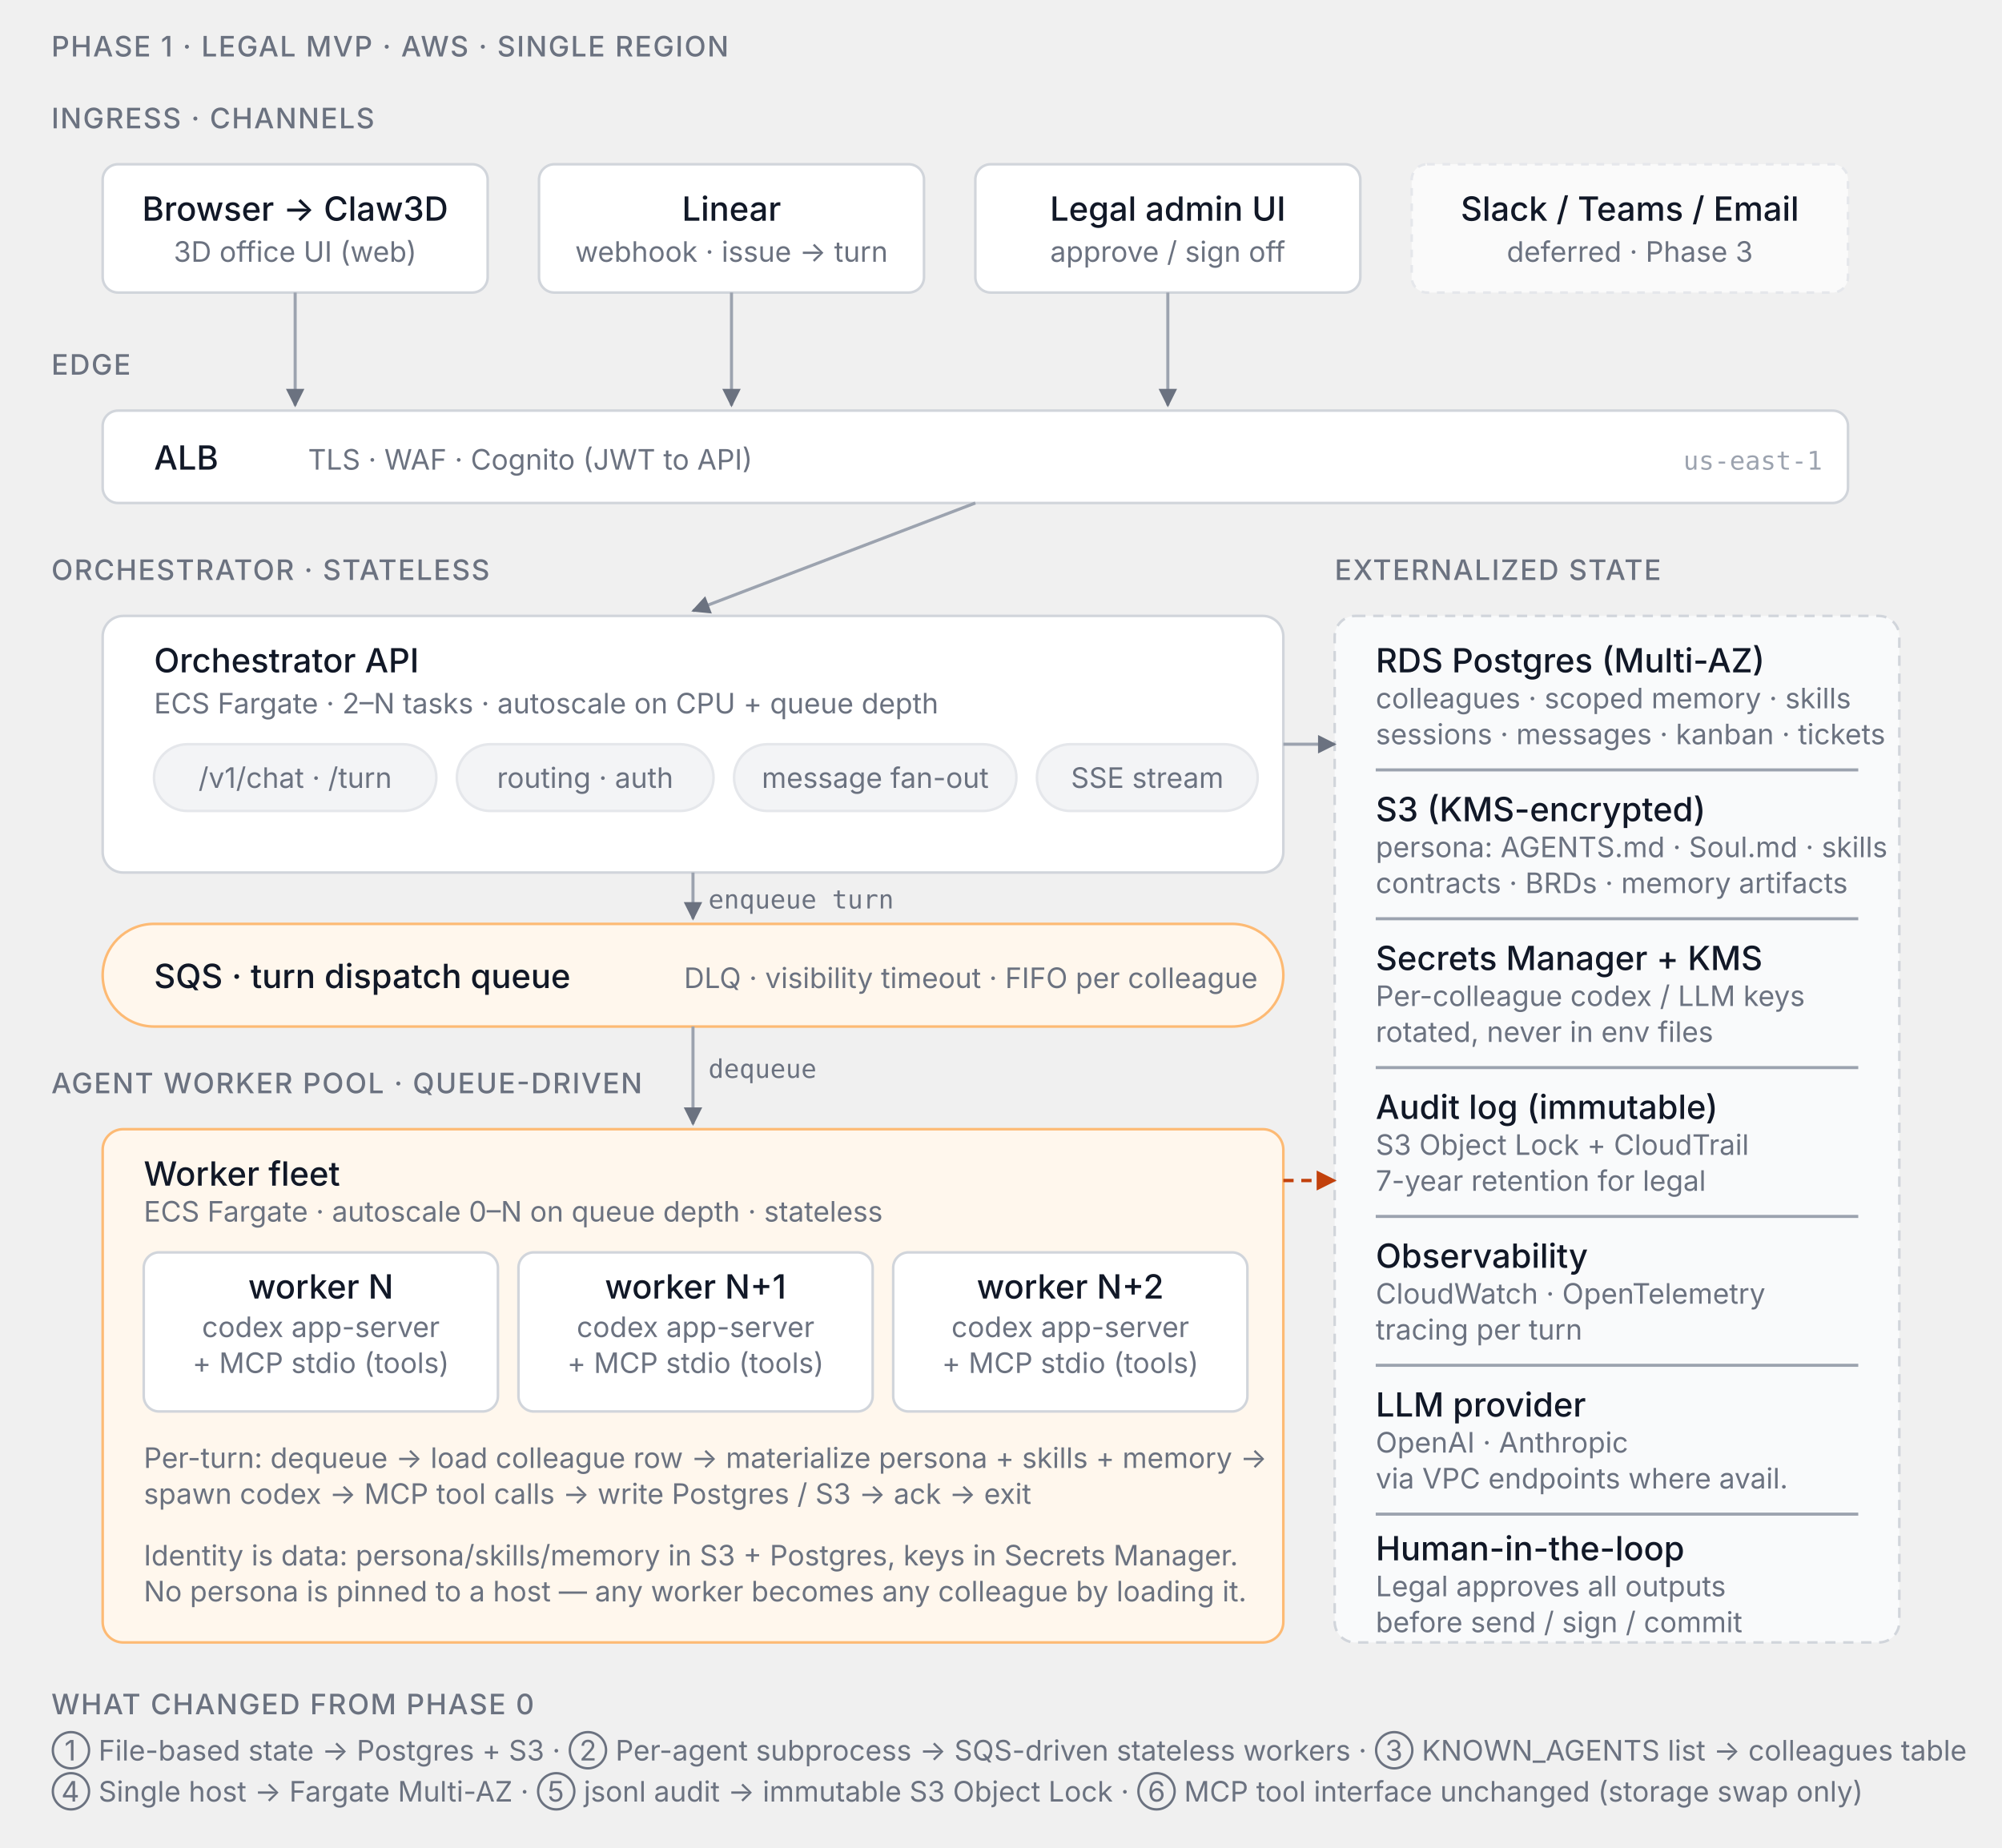
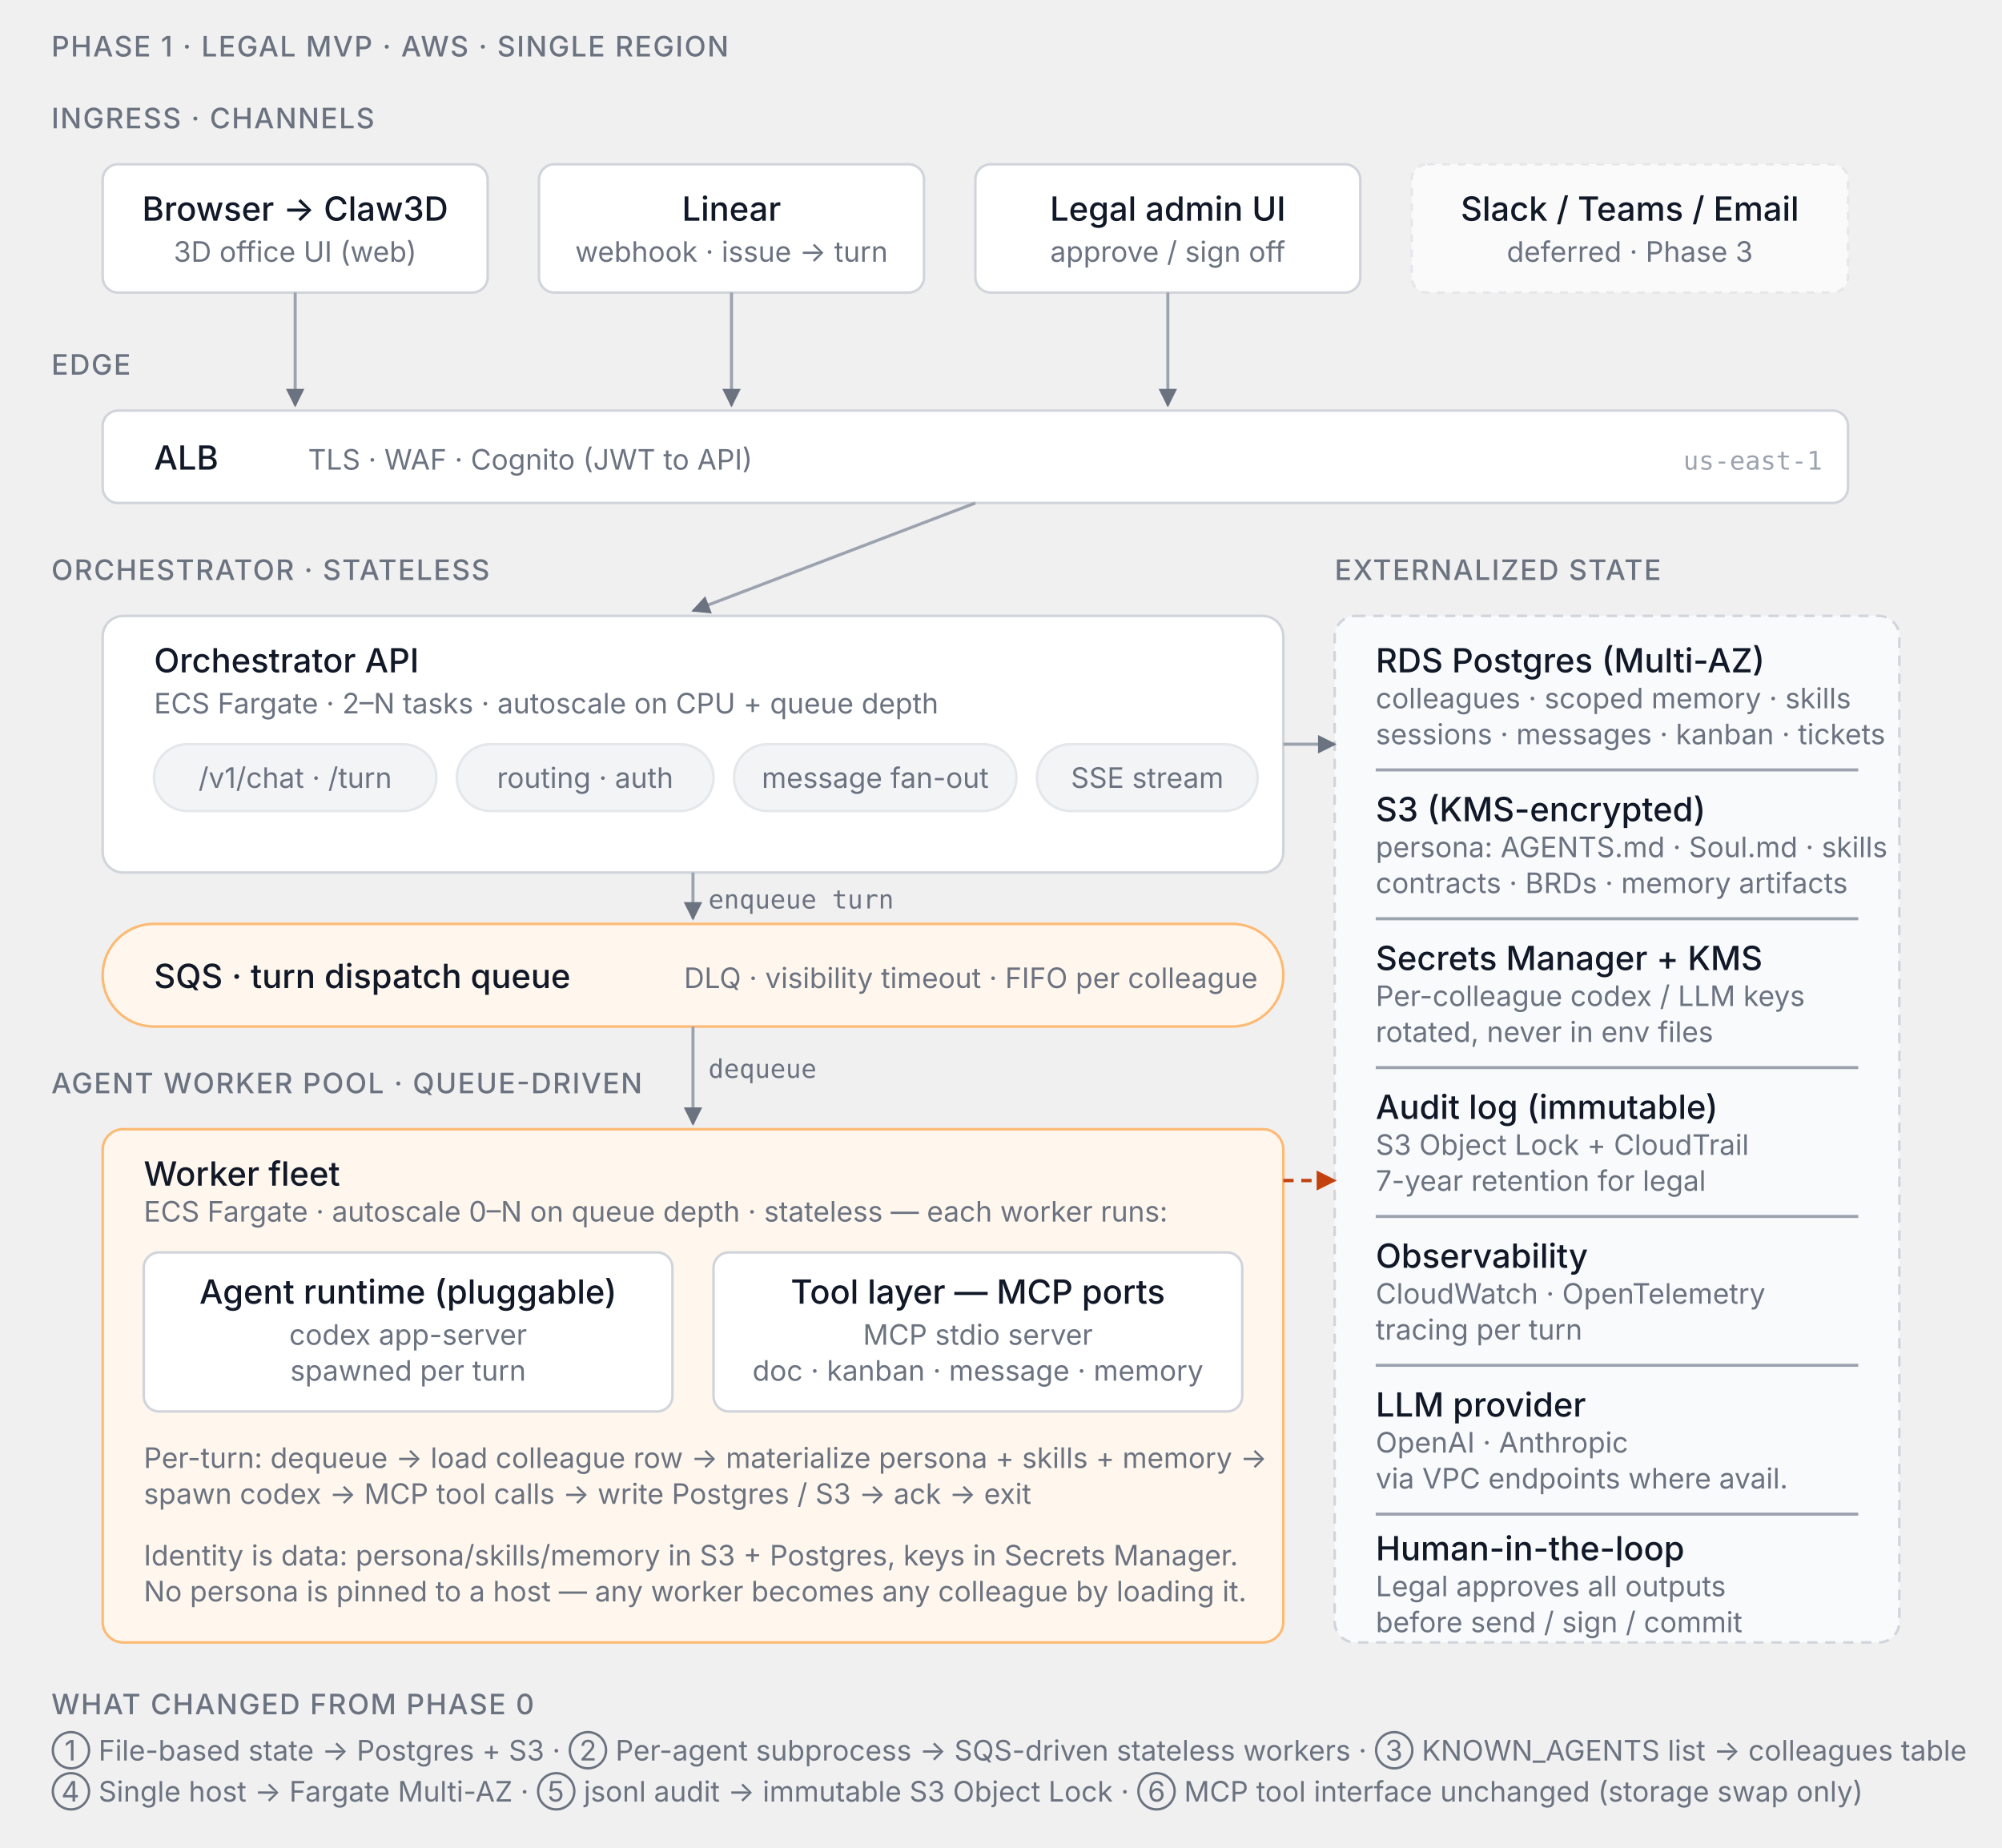
<svg xmlns="http://www.w3.org/2000/svg" viewBox="0 0 780 720" role="img" font-family="ui-sans-serif, system-ui, -apple-system, sans-serif">
  <defs>
    <marker id="arr" viewBox="0 0 10 10" refX="9" refY="5" markerWidth="6" markerHeight="6" orient="auto">
      <path d="M0,0 L10,5 L0,10 z" fill="#6b7280" />
    </marker>
    <marker id="arrAccent" viewBox="0 0 10 10" refX="9" refY="5" markerWidth="6" markerHeight="6" orient="auto">
      <path d="M0,0 L10,5 L0,10 z" fill="#c2410c" />
    </marker>
  </defs>
  <style>
    .label { font-size: 13px; font-weight: 500; fill: #111827; }
    .sub { font-size: 11px; fill: #6b7280; }
    .port { font-size: 10px; fill: #9ca3af; font-family: ui-monospace, monospace; }
    .tier { font-size: 11px; font-weight: 500; fill: #6b7280; letter-spacing: 0.5px; text-transform: uppercase; }
    .edge { stroke: #9ca3af; stroke-width: 1.2; fill: none; }
    .edgeAccent { stroke: #c2410c; stroke-width: 1.3; fill: none; }
    .edgeDash { stroke-dasharray: 4 3; }
    .box { fill: #ffffff; stroke: #d1d5db; stroke-width: 1; }
    .boxAgent { fill: #fff7ed; stroke: #fdba74; stroke-width: 1; }
    .boxShared { fill: #f9fafb; stroke: #d1d5db; stroke-dasharray: 4 3; stroke-width: 1; }
    .boxFuture { fill: #fafafa; stroke: #e5e7eb; stroke-dasharray: 3 3; stroke-width: 1; }
    .pill { fill: #f3f4f6; stroke: #e5e7eb; stroke-width: 1; }
    .pillAccent { fill: #fff7ed; stroke: #fdba74; stroke-width: 1; }
    .edgeLabel { font-size: 10px; fill: #6b7280; font-family: ui-monospace, monospace; }
    .badge { font-size: 10px; fill: #9ca3af; font-family: ui-monospace, monospace; }
  </style>
  <text x="20" y="22" class="tier">PHASE 1 · LEGAL MVP · AWS · SINGLE REGION</text>
  <text x="20" y="50" class="tier">INGRESS · CHANNELS</text>
  <rect x="40" y="64" width="150" height="50" rx="6" class="box" />
  <text x="115" y="86" text-anchor="middle" class="label">Browser → Claw3D</text>
  <text x="115" y="102" text-anchor="middle" class="sub">3D office UI (web)</text>
  <rect x="210" y="64" width="150" height="50" rx="6" class="box" />
  <text x="285" y="86" text-anchor="middle" class="label">Linear</text>
  <text x="285" y="102" text-anchor="middle" class="sub">webhook · issue → turn</text>
  <rect x="380" y="64" width="150" height="50" rx="6" class="box" />
  <text x="455" y="86" text-anchor="middle" class="label">Legal admin UI</text>
  <text x="455" y="102" text-anchor="middle" class="sub">approve / sign off</text>
  <rect x="550" y="64" width="170" height="50" rx="6" class="boxFuture" />
  <text x="635" y="86" text-anchor="middle" class="label">Slack / Teams / Email</text>
  <text x="635" y="102" text-anchor="middle" class="sub">deferred · Phase 3</text>
  <text x="20" y="146" class="tier">EDGE</text>
  <rect x="40" y="160" width="680" height="36" rx="6" class="box" />
  <text x="60" y="183" class="label">ALB</text>
  <text x="120" y="183" class="sub">TLS · WAF · Cognito (JWT to API)</text>
  <text x="710" y="183" text-anchor="end" class="badge">us-east-1</text>
  <line x1="115" y1="114" x2="115" y2="158" class="edge" marker-end="url(#arr)" />
  <line x1="285" y1="114" x2="285" y2="158" class="edge" marker-end="url(#arr)" />
  <line x1="455" y1="114" x2="455" y2="158" class="edge" marker-end="url(#arr)" />
  <text x="20" y="226" class="tier">ORCHESTRATOR · STATELESS</text>
  <rect x="40" y="240" width="460" height="100" rx="8" class="box" />
  <text x="60" y="262" class="label">Orchestrator API</text>
  <text x="60" y="278" class="sub">ECS Fargate · 2–N tasks · autoscale on CPU + queue depth</text>
  <rect x="60" y="290" width="110" height="26" rx="13" class="pill" />
  <text x="115" y="307" text-anchor="middle" class="sub">/v1/chat · /turn</text>
  <rect x="178" y="290" width="100" height="26" rx="13" class="pill" />
  <text x="228" y="307" text-anchor="middle" class="sub">routing · auth</text>
  <rect x="286" y="290" width="110" height="26" rx="13" class="pill" />
  <text x="341" y="307" text-anchor="middle" class="sub">message fan-out</text>
  <rect x="404" y="290" width="86" height="26" rx="13" class="pill" />
  <text x="447" y="307" text-anchor="middle" class="sub">SSE stream</text>
  <line x1="380" y1="196" x2="270" y2="238" class="edge" marker-end="url(#arr)" />
  <rect x="40" y="360" width="460" height="40" rx="20" class="pillAccent" />
  <text x="60" y="385" class="label">SQS · turn dispatch queue</text>
  <text x="490" y="385" text-anchor="end" class="sub">DLQ · visibility timeout · FIFO per colleague</text>
  <line x1="270" y1="340" x2="270" y2="358" class="edge" marker-end="url(#arr)" />
  <text x="276" y="354" class="edgeLabel">enqueue turn</text>
  <text x="20" y="426" class="tier">AGENT WORKER POOL · QUEUE-DRIVEN</text>
  <rect x="40" y="440" width="460" height="200" rx="8" class="boxAgent" />
  <text x="56" y="462" class="label">Worker fleet</text>
-   <text x="56" y="476" class="sub">ECS Fargate · autoscale 0–N on queue depth · stateless</text>
-   <rect x="56" y="488" width="138" height="62" rx="6" class="box" />
-   <text x="125" y="506" text-anchor="middle" class="label">worker N</text>
-   <text x="125" y="521" text-anchor="middle" class="sub">codex app-server</text>
-   <text x="125" y="535" text-anchor="middle" class="sub">+ MCP stdio (tools)</text>
-   <rect x="202" y="488" width="138" height="62" rx="6" class="box" />
-   <text x="271" y="506" text-anchor="middle" class="label">worker N+1</text>
-   <text x="271" y="521" text-anchor="middle" class="sub">codex app-server</text>
-   <text x="271" y="535" text-anchor="middle" class="sub">+ MCP stdio (tools)</text>
-   <rect x="348" y="488" width="138" height="62" rx="6" class="box" />
-   <text x="417" y="506" text-anchor="middle" class="label">worker N+2</text>
-   <text x="417" y="521" text-anchor="middle" class="sub">codex app-server</text>
-   <text x="417" y="535" text-anchor="middle" class="sub">+ MCP stdio (tools)</text>
+   <text x="56" y="476" class="sub">ECS Fargate · autoscale 0–N on queue depth · stateless — each worker runs:</text>
+   <rect x="56" y="488" width="206" height="62" rx="6" class="box" />
+   <text x="159" y="508" text-anchor="middle" class="label">Agent runtime (pluggable)</text>
+   <text x="159" y="524" text-anchor="middle" class="sub">codex app-server</text>
+   <text x="159" y="538" text-anchor="middle" class="sub">spawned per turn</text>
+   <rect x="278" y="488" width="206" height="62" rx="6" class="box" />
+   <text x="381" y="508" text-anchor="middle" class="label">Tool layer — MCP ports</text>
+   <text x="381" y="524" text-anchor="middle" class="sub">MCP stdio server</text>
+   <text x="381" y="538" text-anchor="middle" class="sub">doc · kanban · message · memory</text>
  <text x="56" y="572" class="sub">Per-turn: dequeue → load colleague row → materialize persona + skills + memory →</text>
  <text x="56" y="586" class="sub">spawn codex → MCP tool calls → write Postgres / S3 → ack → exit</text>
  <text x="56" y="610" class="sub">Identity is data: persona/skills/memory in S3 + Postgres, keys in Secrets Manager.</text>
  <text x="56" y="624" class="sub">No persona is pinned to a host — any worker becomes any colleague by loading it.</text>
  <line x1="270" y1="400" x2="270" y2="438" class="edge" marker-end="url(#arr)" />
  <text x="276" y="420" class="edgeLabel">dequeue</text>
  <text x="520" y="226" class="tier">EXTERNALIZED STATE</text>
  <rect x="520" y="240" width="220" height="400" rx="8" class="boxShared" />
  <text x="536" y="262" class="label">RDS Postgres (Multi-AZ)</text>
  <text x="536" y="276" class="sub">colleagues · scoped memory · skills</text>
  <text x="536" y="290" class="sub">sessions · messages · kanban · tickets</text>
  <line x1="536" y1="300" x2="724" y2="300" class="edge" />
  <text x="536" y="320" class="label">S3 (KMS-encrypted)</text>
  <text x="536" y="334" class="sub">persona: AGENTS.md · Soul.md · skills</text>
  <text x="536" y="348" class="sub">contracts · BRDs · memory artifacts</text>
  <line x1="536" y1="358" x2="724" y2="358" class="edge" />
  <text x="536" y="378" class="label">Secrets Manager + KMS</text>
  <text x="536" y="392" class="sub">Per-colleague codex / LLM keys</text>
  <text x="536" y="406" class="sub">rotated, never in env files</text>
  <line x1="536" y1="416" x2="724" y2="416" class="edge" />
  <text x="536" y="436" class="label">Audit log (immutable)</text>
  <text x="536" y="450" class="sub">S3 Object Lock + CloudTrail</text>
  <text x="536" y="464" class="sub">7-year retention for legal</text>
  <line x1="536" y1="474" x2="724" y2="474" class="edge" />
  <text x="536" y="494" class="label">Observability</text>
  <text x="536" y="508" class="sub">CloudWatch · OpenTelemetry</text>
  <text x="536" y="522" class="sub">tracing per turn</text>
  <line x1="536" y1="532" x2="724" y2="532" class="edge" />
  <text x="536" y="552" class="label">LLM provider</text>
  <text x="536" y="566" class="sub">OpenAI · Anthropic</text>
  <text x="536" y="580" class="sub">via VPC endpoints where avail.</text>
  <line x1="536" y1="590" x2="724" y2="590" class="edge" />
  <text x="536" y="608" class="label">Human-in-the-loop</text>
  <text x="536" y="622" class="sub">Legal approves all outputs</text>
  <text x="536" y="636" class="sub">before send / sign / commit</text>
  <path d="M 500 290 Q 510 290 520 290" class="edge" marker-end="url(#arr)" />
  <path d="M 500 460 Q 510 460 520 460" class="edgeAccent edgeDash" marker-end="url(#arrAccent)" />
  <text x="20" y="668" class="tier">WHAT CHANGED FROM PHASE 0</text>
  <text x="20" y="686" class="sub">① File-based state → Postgres + S3  ·  ② Per-agent subprocess → SQS-driven stateless workers  ·  ③ KNOWN_AGENTS list → colleagues table</text>
  <text x="20" y="702" class="sub">④ Single host → Fargate Multi-AZ  ·  ⑤ jsonl audit → immutable S3 Object Lock  ·  ⑥ MCP tool interface unchanged (storage swap only)</text>
</svg>
